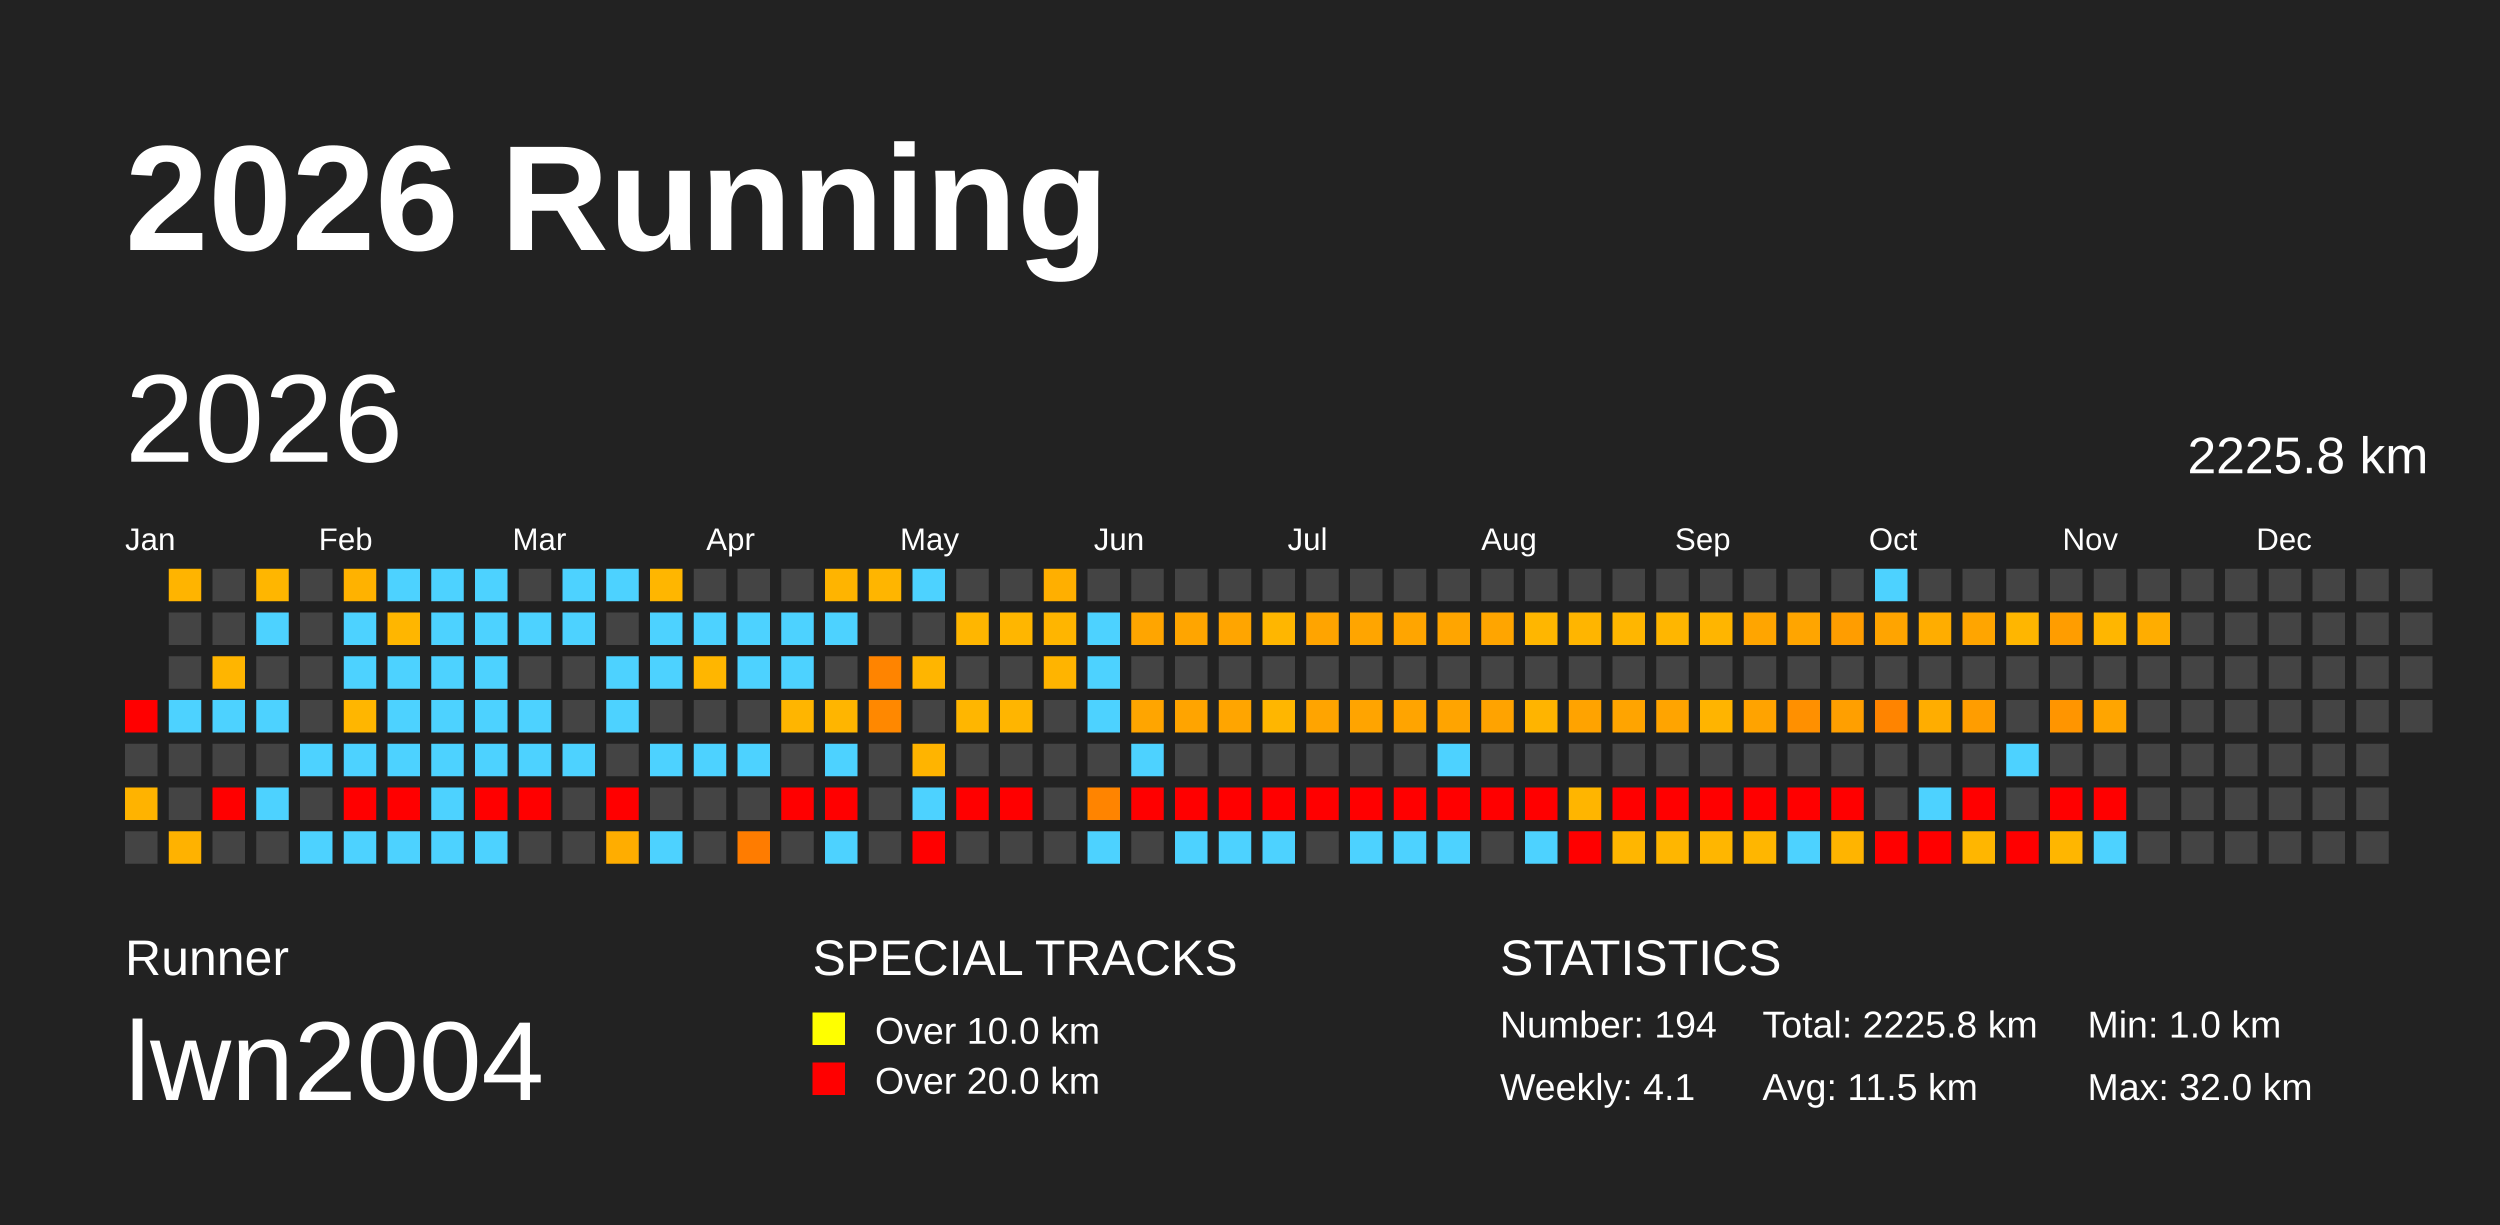
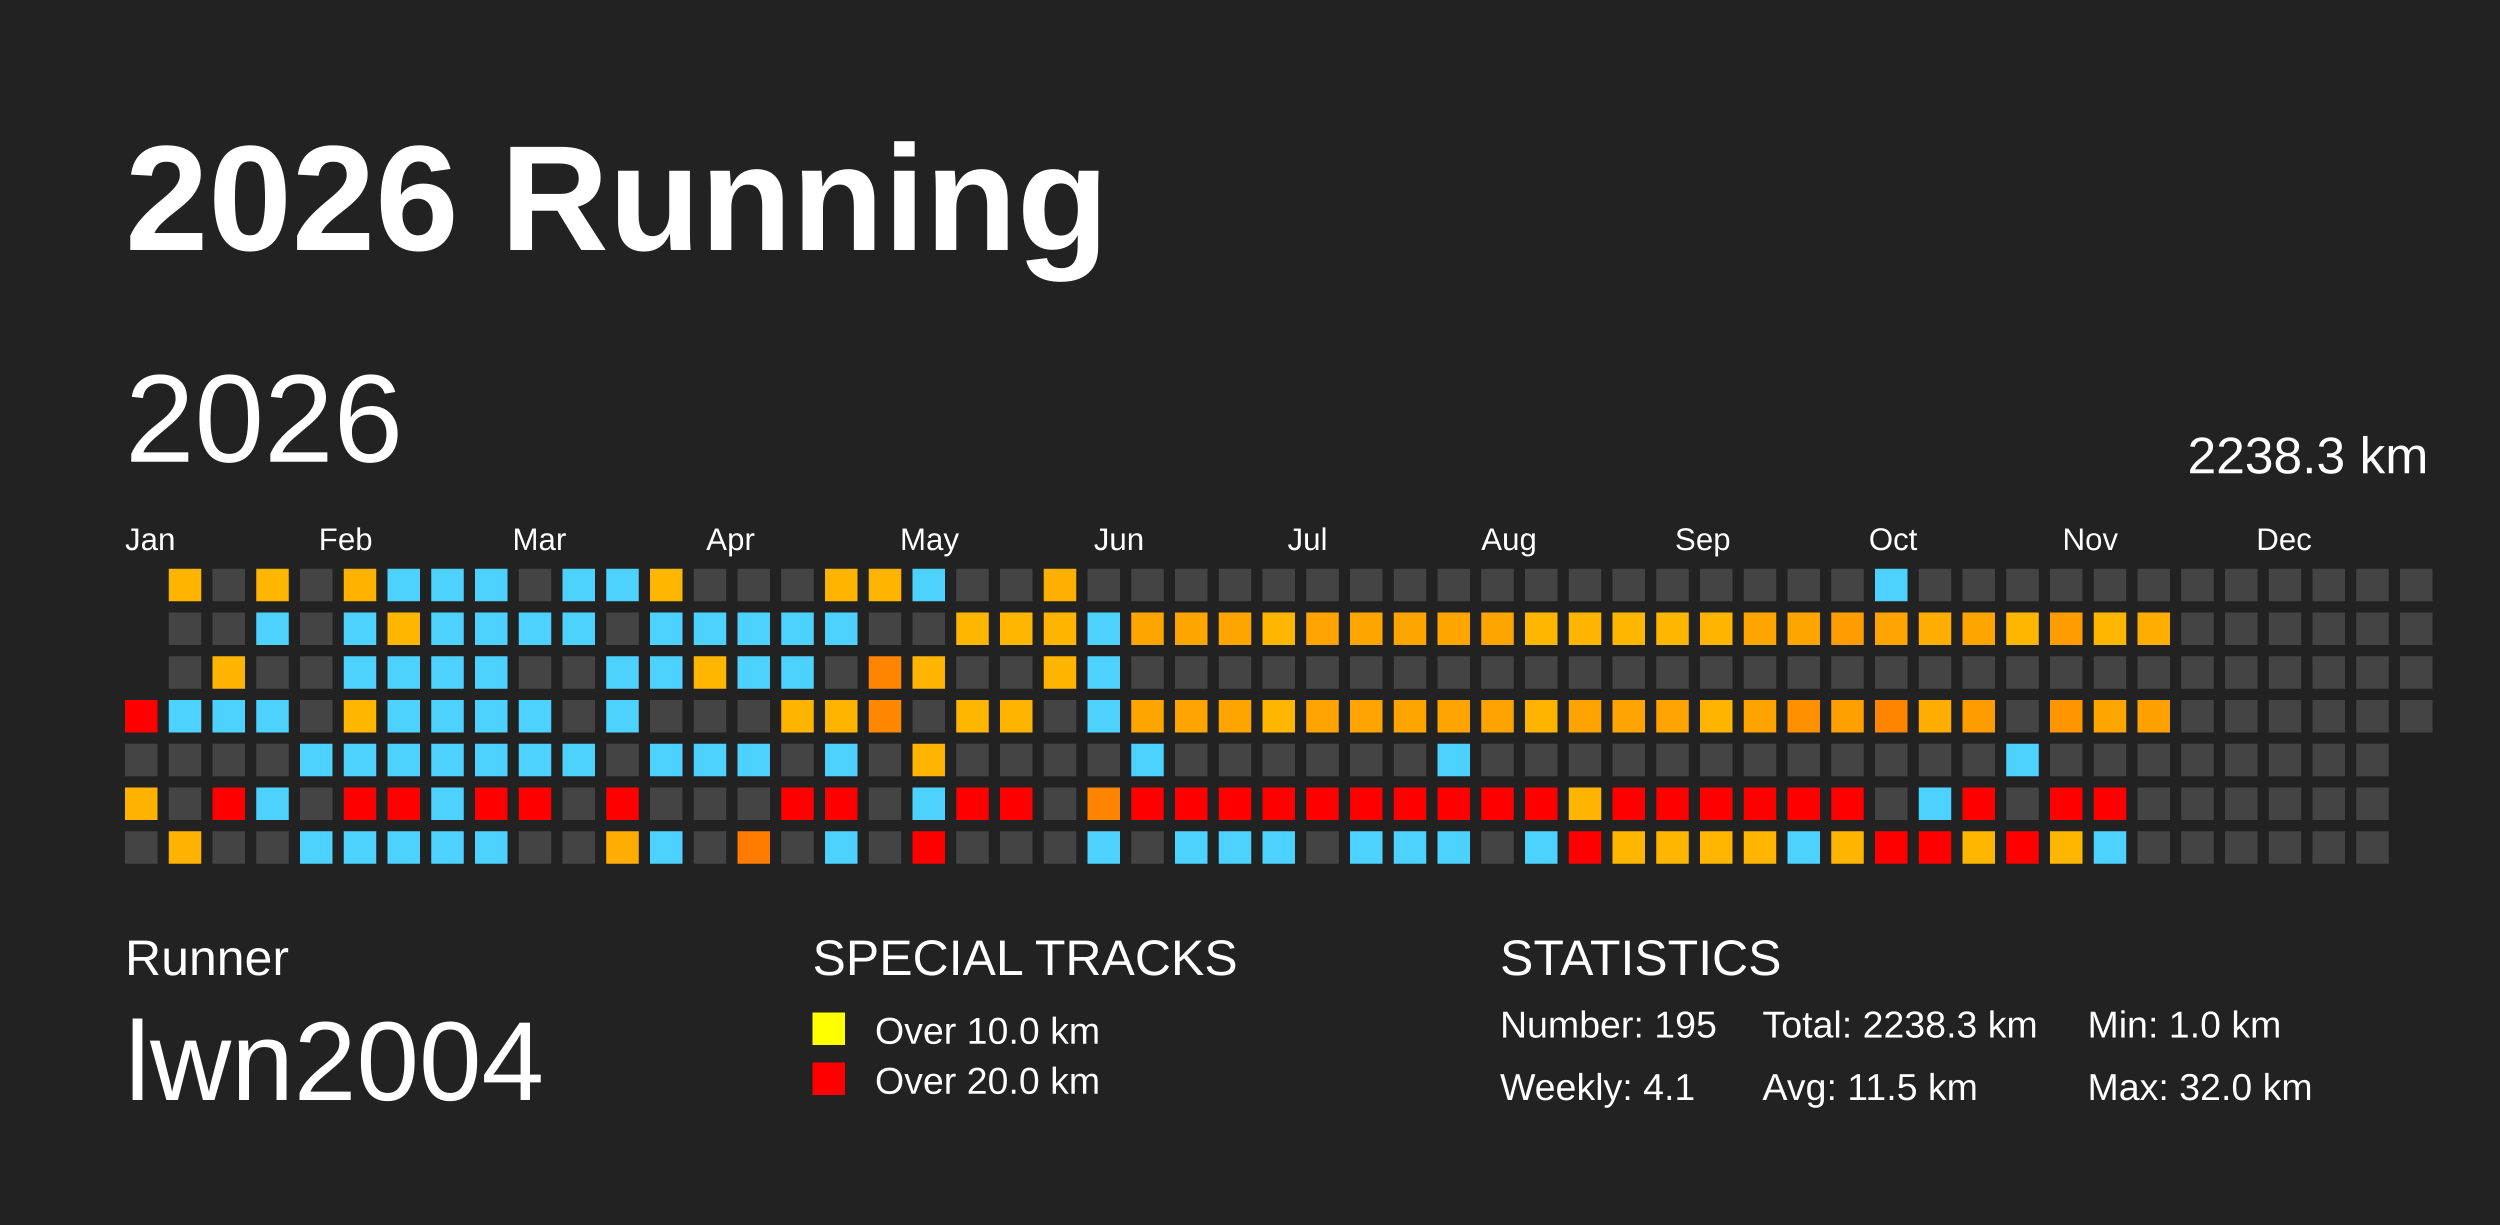
<svg xmlns="http://www.w3.org/2000/svg" baseProfile="full" height="98mm" version="1.1" viewBox="0,0,200,98" width="200mm">
  <defs>
    <pattern height="2" id="indoor-stripe" patternUnits="userSpaceOnUse" width="2">
      <line stroke="white" stroke-opacity="0.45" stroke-width="0.5" x1="0" x2="2" y1="2" y2="0" />
    </pattern>
  </defs>
  <rect fill="#222222" height="98" width="200" x="0" y="0" />
  <text fill="#FFFFFF" style="font-size:12px; font-family:Arial; font-weight:bold;" x="10" y="20">2026 Running</text>
  <text fill="#FFFFFF" style="font-size:4px; font-family:Arial" x="10" y="78">Runner</text>
  <text fill="#FFFFFF" style="font-size:9px; font-family:Arial" x="10" y="88">lwn2004</text>
  <text fill="#FFFFFF" style="font-size:4px; font-family:Arial" x="65" y="78">SPECIAL TRACKS</text>
  <rect fill="yellow" height="2.6" width="2.6" x="65" y="81" />
  <text fill="#FFFFFF" style="font-size:3px; font-family:Arial" x="70" y="83.5">Over 10.0 km</text>
  <rect fill="red" height="2.6" width="2.6" x="65" y="85" />
  <text fill="#FFFFFF" style="font-size:3px; font-family:Arial" x="70" y="87.5">Over 20.0 km</text>
  <text fill="#FFFFFF" style="font-size:4px; font-family:Arial" x="120" y="78">STATISTICS</text>
-   <text fill="#FFFFFF" style="font-size:3px; font-family:Arial" x="120" y="83">Number: 194</text>
+   <text fill="#FFFFFF" style="font-size:3px; font-family:Arial" x="120" y="83">Number: 195</text>
  <text fill="#FFFFFF" style="font-size:3px; font-family:Arial" x="120" y="88">Weekly: 4.1</text>
-   <text fill="#FFFFFF" style="font-size:3px; font-family:Arial" x="141" y="83">Total: 2225.8 km</text>
+   <text fill="#FFFFFF" style="font-size:3px; font-family:Arial" x="141" y="83">Total: 2238.3 km</text>
  <text fill="#FFFFFF" style="font-size:3px; font-family:Arial" x="141" y="88">Avg: 11.5 km</text>
  <text fill="#FFFFFF" style="font-size:3px; font-family:Arial" x="167" y="83">Min: 1.0 km</text>
  <text fill="#FFFFFF" style="font-size:3px; font-family:Arial" x="167" y="88">Max: 32.0 km</text>
  <text dominant-baseline="hanging" fill="#FFFFFF" style="font-size:10.0px; font-family:Arial;" x="10" y="30">2026</text>
-   <text dominant-baseline="hanging" fill="#FFFFFF" style="font-size:4.125px; font-family:Arial;" x="175" y="35">2225.8 km</text>
+   <text dominant-baseline="hanging" fill="#FFFFFF" style="font-size:4.125px; font-family:Arial;" x="175" y="35">2238.3 km</text>
  <text fill="#FFFFFF" style="font-size:2.5px; font-family:Arial" x="10.0" y="44">Jan</text>
  <text fill="#FFFFFF" style="font-size:2.5px; font-family:Arial" x="25.5" y="44">Feb</text>
  <text fill="#FFFFFF" style="font-size:2.5px; font-family:Arial" x="41.0" y="44">Mar</text>
  <text fill="#FFFFFF" style="font-size:2.5px; font-family:Arial" x="56.5" y="44">Apr</text>
  <text fill="#FFFFFF" style="font-size:2.5px; font-family:Arial" x="72.0" y="44">May</text>
  <text fill="#FFFFFF" style="font-size:2.5px; font-family:Arial" x="87.5" y="44">Jun</text>
  <text fill="#FFFFFF" style="font-size:2.5px; font-family:Arial" x="103.0" y="44">Jul</text>
  <text fill="#FFFFFF" style="font-size:2.5px; font-family:Arial" x="118.5" y="44">Aug</text>
  <text fill="#FFFFFF" style="font-size:2.5px; font-family:Arial" x="134.0" y="44">Sep</text>
  <text fill="#FFFFFF" style="font-size:2.5px; font-family:Arial" x="149.5" y="44">Oct</text>
  <text fill="#FFFFFF" style="font-size:2.5px; font-family:Arial" x="165.0" y="44">Nov</text>
  <text fill="#FFFFFF" style="font-size:2.5px; font-family:Arial" x="180.5" y="44">Dec</text>
  <rect fill="red" height="2.6" width="2.6" x="10.0" y="56.0" />
  <rect fill="#444444" height="2.6" width="2.6" x="10.0" y="59.5" />
  <rect fill="#ffb300" height="2.6" width="2.6" x="10.0" y="63.0" />
  <rect fill="#444444" height="2.6" width="2.6" x="10.0" y="66.5" />
  <rect fill="#ffb400" height="2.6" width="2.6" x="13.5" y="45.5" />
  <rect fill="#444444" height="2.6" width="2.6" x="13.5" y="49.0" />
  <rect fill="#444444" height="2.6" width="2.6" x="13.5" y="52.5" />
  <rect fill="#4dd2ff" height="2.6" width="2.6" x="13.5" y="56.0" />
  <rect fill="#444444" height="2.6" width="2.6" x="13.5" y="59.5" />
  <rect fill="#444444" height="2.6" width="2.6" x="13.5" y="63.0" />
  <rect fill="#ffb200" height="2.6" width="2.6" x="13.5" y="66.5" />
  <rect fill="#444444" height="2.6" width="2.6" x="17.0" y="45.5" />
  <rect fill="#444444" height="2.6" width="2.6" x="17.0" y="49.0" />
  <rect fill="#ffb500" height="2.6" width="2.6" x="17.0" y="52.5" />
  <rect fill="#4dd2ff" height="2.6" width="2.6" x="17.0" y="56.0" />
  <rect fill="#444444" height="2.6" width="2.6" x="17.0" y="59.5" />
  <rect fill="red" height="2.6" width="2.6" x="17.0" y="63.0" />
  <rect fill="#444444" height="2.6" width="2.6" x="17.0" y="66.5" />
  <rect fill="#ffb600" height="2.6" width="2.6" x="20.5" y="45.5" />
  <rect fill="#4dd2ff" height="2.6" width="2.6" x="20.5" y="49.0" />
  <rect fill="#444444" height="2.6" width="2.6" x="20.5" y="52.5" />
  <rect fill="#4dd2ff" height="2.6" width="2.6" x="20.5" y="56.0" />
  <rect fill="#444444" height="2.6" width="2.6" x="20.5" y="59.5" />
  <rect fill="#4dd2ff" height="2.6" width="2.6" x="20.5" y="63.0" />
  <rect fill="#444444" height="2.6" width="2.6" x="20.5" y="66.5" />
  <rect fill="#444444" height="2.6" width="2.6" x="24.0" y="45.5" />
  <rect fill="#444444" height="2.6" width="2.6" x="24.0" y="49.0" />
  <rect fill="#444444" height="2.6" width="2.6" x="24.0" y="52.5" />
  <rect fill="#444444" height="2.6" width="2.6" x="24.0" y="56.0" />
  <rect fill="#4dd2ff" height="2.6" width="2.6" x="24.0" y="59.5" />
  <rect fill="#444444" height="2.6" width="2.6" x="24.0" y="63.0" />
  <rect fill="#4dd2ff" height="2.6" width="2.6" x="24.0" y="66.5" />
  <rect fill="#ffb200" height="2.6" width="2.6" x="27.5" y="45.5" />
  <rect fill="#4dd2ff" height="2.6" width="2.6" x="27.5" y="49.0" />
  <rect fill="#4dd2ff" height="2.6" width="2.6" x="27.5" y="52.5" />
  <rect fill="#ffb600" height="2.6" width="2.6" x="27.5" y="56.0" />
  <rect fill="#4dd2ff" height="2.6" width="2.6" x="27.5" y="59.5" />
  <rect fill="red" height="2.6" width="2.6" x="27.5" y="63.0" />
  <rect fill="#4dd2ff" height="2.6" width="2.6" x="27.5" y="66.5" />
  <rect fill="#4dd2ff" height="2.6" width="2.6" x="31.0" y="45.5" />
  <rect fill="#ffb600" height="2.6" width="2.6" x="31.0" y="49.0" />
  <rect fill="#4dd2ff" height="2.6" width="2.6" x="31.0" y="52.5" />
  <rect fill="#4dd2ff" height="2.6" width="2.6" x="31.0" y="56.0" />
  <rect fill="#4dd2ff" height="2.6" width="2.6" x="31.0" y="59.5" />
  <rect fill="red" height="2.6" width="2.6" x="31.0" y="63.0" />
  <rect fill="#4dd2ff" height="2.6" width="2.6" x="31.0" y="66.5" />
  <rect fill="#4dd2ff" height="2.6" width="2.6" x="34.5" y="45.5" />
  <rect fill="#4dd2ff" height="2.6" width="2.6" x="34.5" y="49.0" />
  <rect fill="#4dd2ff" height="2.6" width="2.6" x="34.5" y="52.5" />
  <rect fill="#4dd2ff" height="2.6" width="2.6" x="34.5" y="56.0" />
  <rect fill="#4dd2ff" height="2.6" width="2.6" x="34.5" y="59.5" />
  <rect fill="#4dd2ff" height="2.6" width="2.6" x="34.5" y="63.0" />
  <rect fill="#4dd2ff" height="2.6" width="2.6" x="34.5" y="66.5" />
  <rect fill="#4dd2ff" height="2.6" width="2.6" x="38.0" y="45.5" />
  <rect fill="#4dd2ff" height="2.6" width="2.6" x="38.0" y="49.0" />
  <rect fill="#4dd2ff" height="2.6" width="2.6" x="38.0" y="52.5" />
  <rect fill="#4dd2ff" height="2.6" width="2.6" x="38.0" y="56.0" />
  <rect fill="#4dd2ff" height="2.6" width="2.6" x="38.0" y="59.5" />
  <rect fill="red" height="2.6" width="2.6" x="38.0" y="63.0" />
  <rect fill="#4dd2ff" height="2.6" width="2.6" x="38.0" y="66.5" />
  <rect fill="#444444" height="2.6" width="2.6" x="41.5" y="45.5" />
  <rect fill="#4dd2ff" height="2.6" width="2.6" x="41.5" y="49.0" />
  <rect fill="#444444" height="2.6" width="2.6" x="41.5" y="52.5" />
  <rect fill="#4dd2ff" height="2.6" width="2.6" x="41.5" y="56.0" />
  <rect fill="#4dd2ff" height="2.6" width="2.6" x="41.5" y="59.5" />
  <rect fill="red" height="2.6" width="2.6" x="41.5" y="63.0" />
  <rect fill="#444444" height="2.6" width="2.6" x="41.5" y="66.5" />
  <rect fill="#4dd2ff" height="2.6" width="2.6" x="45.0" y="45.5" />
  <rect fill="#4dd2ff" height="2.6" width="2.6" x="45.0" y="49.0" />
  <rect fill="#444444" height="2.6" width="2.6" x="45.0" y="52.5" />
  <rect fill="#444444" height="2.6" width="2.6" x="45.0" y="56.0" />
  <rect fill="#4dd2ff" height="2.6" width="2.6" x="45.0" y="59.5" />
  <rect fill="#444444" height="2.6" width="2.6" x="45.0" y="63.0" />
  <rect fill="#444444" height="2.6" width="2.6" x="45.0" y="66.5" />
  <rect fill="#4dd2ff" height="2.6" width="2.6" x="48.5" y="45.5" />
  <rect fill="#444444" height="2.6" width="2.6" x="48.5" y="49.0" />
  <rect fill="#4dd2ff" height="2.6" width="2.6" x="48.5" y="52.5" />
  <rect fill="#4dd2ff" height="2.6" width="2.6" x="48.5" y="56.0" />
  <rect fill="#444444" height="2.6" width="2.6" x="48.5" y="59.5" />
  <rect fill="red" height="2.6" width="2.6" x="48.5" y="63.0" />
  <rect fill="#ffad00" height="2.6" width="2.6" x="48.5" y="66.5" />
  <rect fill="#ffb600" height="2.6" width="2.6" x="52.0" y="45.5" />
  <rect fill="#4dd2ff" height="2.6" width="2.6" x="52.0" y="49.0" />
  <rect fill="#4dd2ff" height="2.6" width="2.6" x="52.0" y="52.5" />
  <rect fill="#444444" height="2.6" width="2.6" x="52.0" y="56.0" />
  <rect fill="#4dd2ff" height="2.6" width="2.6" x="52.0" y="59.5" />
  <rect fill="#444444" height="2.6" width="2.6" x="52.0" y="63.0" />
  <rect fill="#4dd2ff" height="2.6" width="2.6" x="52.0" y="66.5" />
  <rect fill="#444444" height="2.6" width="2.6" x="55.5" y="45.5" />
  <rect fill="#4dd2ff" height="2.6" width="2.6" x="55.5" y="49.0" />
  <rect fill="#ffb600" height="2.6" width="2.6" x="55.5" y="52.5" />
  <rect fill="#444444" height="2.6" width="2.6" x="55.5" y="56.0" />
  <rect fill="#4dd2ff" height="2.6" width="2.6" x="55.5" y="59.5" />
  <rect fill="#444444" height="2.6" width="2.6" x="55.5" y="63.0" />
  <rect fill="#444444" height="2.6" width="2.6" x="55.5" y="66.5" />
  <rect fill="#444444" height="2.6" width="2.6" x="59.0" y="45.5" />
  <rect fill="#4dd2ff" height="2.6" width="2.6" x="59.0" y="49.0" />
  <rect fill="#4dd2ff" height="2.6" width="2.6" x="59.0" y="52.5" />
  <rect fill="#444444" height="2.6" width="2.6" x="59.0" y="56.0" />
  <rect fill="#4dd2ff" height="2.6" width="2.6" x="59.0" y="59.5" />
  <rect fill="#444444" height="2.6" width="2.6" x="59.0" y="63.0" />
  <rect fill="#ff7c00" height="2.6" width="2.6" x="59.0" y="66.5" />
  <rect fill="#444444" height="2.6" width="2.6" x="62.5" y="45.5" />
  <rect fill="#4dd2ff" height="2.6" width="2.6" x="62.5" y="49.0" />
  <rect fill="#4dd2ff" height="2.6" width="2.6" x="62.5" y="52.5" />
  <rect fill="#ffb500" height="2.6" width="2.6" x="62.5" y="56.0" />
  <rect fill="#444444" height="2.6" width="2.6" x="62.5" y="59.5" />
  <rect fill="red" height="2.6" width="2.6" x="62.5" y="63.0" />
  <rect fill="#444444" height="2.6" width="2.6" x="62.5" y="66.5" />
  <rect fill="#ffb400" height="2.6" width="2.6" x="66.0" y="45.5" />
  <rect fill="#4dd2ff" height="2.6" width="2.6" x="66.0" y="49.0" />
  <rect fill="#444444" height="2.6" width="2.6" x="66.0" y="52.5" />
  <rect fill="#ffb500" height="2.6" width="2.6" x="66.0" y="56.0" />
  <rect fill="#4dd2ff" height="2.6" width="2.6" x="66.0" y="59.5" />
  <rect fill="red" height="2.6" width="2.6" x="66.0" y="63.0" />
  <rect fill="#4dd2ff" height="2.6" width="2.6" x="66.0" y="66.5" />
  <rect fill="#ffb500" height="2.6" width="2.6" x="69.5" y="45.5" />
  <rect fill="#444444" height="2.6" width="2.6" x="69.5" y="49.0" />
  <rect fill="#ff8400" height="2.6" width="2.6" x="69.5" y="52.5" />
  <rect fill="#ff8800" height="2.6" width="2.6" x="69.5" y="56.0" />
  <rect fill="#444444" height="2.6" width="2.6" x="69.5" y="59.5" />
  <rect fill="#444444" height="2.6" width="2.6" x="69.5" y="63.0" />
  <rect fill="#444444" height="2.6" width="2.6" x="69.5" y="66.5" />
  <rect fill="#4dd2ff" height="2.6" width="2.6" x="73.0" y="45.5" />
  <rect fill="#444444" height="2.6" width="2.6" x="73.0" y="49.0" />
  <rect fill="#ffb500" height="2.6" width="2.6" x="73.0" y="52.5" />
  <rect fill="#444444" height="2.6" width="2.6" x="73.0" y="56.0" />
  <rect fill="#ffb400" height="2.6" width="2.6" x="73.0" y="59.5" />
  <rect fill="#4dd2ff" height="2.6" width="2.6" x="73.0" y="63.0" />
  <rect fill="red" height="2.6" width="2.6" x="73.0" y="66.5" />
  <rect fill="#444444" height="2.6" width="2.6" x="76.5" y="45.5" />
  <rect fill="#ffb600" height="2.6" width="2.6" x="76.5" y="49.0" />
  <rect fill="#444444" height="2.6" width="2.6" x="76.5" y="52.5" />
  <rect fill="#ffb600" height="2.6" width="2.6" x="76.5" y="56.0" />
  <rect fill="#444444" height="2.6" width="2.6" x="76.5" y="59.5" />
  <rect fill="red" height="2.6" width="2.6" x="76.5" y="63.0" />
  <rect fill="#444444" height="2.6" width="2.6" x="76.5" y="66.5" />
  <rect fill="#444444" height="2.6" width="2.6" x="80.0" y="45.5" />
  <rect fill="#ffb600" height="2.6" width="2.6" x="80.0" y="49.0" />
  <rect fill="#444444" height="2.6" width="2.6" x="80.0" y="52.5" />
  <rect fill="#ffb500" height="2.6" width="2.6" x="80.0" y="56.0" />
  <rect fill="#444444" height="2.6" width="2.6" x="80.0" y="59.5" />
  <rect fill="red" height="2.6" width="2.6" x="80.0" y="63.0" />
  <rect fill="#444444" height="2.6" width="2.6" x="80.0" y="66.5" />
  <rect fill="#ffaf00" height="2.6" width="2.6" x="83.5" y="45.5" />
  <rect fill="#ffb500" height="2.6" width="2.6" x="83.5" y="49.0" />
  <rect fill="#ffb400" height="2.6" width="2.6" x="83.5" y="52.5" />
  <rect fill="#444444" height="2.6" width="2.6" x="83.5" y="56.0" />
  <rect fill="#444444" height="2.6" width="2.6" x="83.5" y="59.5" />
  <rect fill="#444444" height="2.6" width="2.6" x="83.5" y="63.0" />
  <rect fill="#444444" height="2.6" width="2.6" x="83.5" y="66.5" />
  <rect fill="#444444" height="2.6" width="2.6" x="87.0" y="45.5" />
  <rect fill="#4dd2ff" height="2.6" width="2.6" x="87.0" y="49.0" />
  <rect fill="#4dd2ff" height="2.6" width="2.6" x="87.0" y="52.5" />
  <rect fill="#4dd2ff" height="2.6" width="2.6" x="87.0" y="56.0" />
  <rect fill="#444444" height="2.6" width="2.6" x="87.0" y="59.5" />
  <rect fill="#ff8400" height="2.6" width="2.6" x="87.0" y="63.0" />
  <rect fill="#4dd2ff" height="2.6" width="2.6" x="87.0" y="66.5" />
  <rect fill="#444444" height="2.6" width="2.6" x="90.5" y="45.5" />
  <rect fill="#ffa500" height="2.6" width="2.6" x="90.5" y="49.0" />
  <rect fill="#444444" height="2.6" width="2.6" x="90.5" y="52.5" />
  <rect fill="#ffa500" height="2.6" width="2.6" x="90.5" y="56.0" />
  <rect fill="#4dd2ff" height="2.6" width="2.6" x="90.5" y="59.5" />
  <rect fill="red" height="2.6" width="2.6" x="90.5" y="63.0" />
  <rect fill="#444444" height="2.6" width="2.6" x="90.5" y="66.5" />
  <rect fill="#444444" height="2.6" width="2.6" x="94.0" y="45.5" />
  <rect fill="#ffa500" height="2.6" width="2.6" x="94.0" y="49.0" />
  <rect fill="#444444" height="2.6" width="2.6" x="94.0" y="52.5" />
  <rect fill="#ffa400" height="2.6" width="2.6" x="94.0" y="56.0" />
  <rect fill="#444444" height="2.6" width="2.6" x="94.0" y="59.5" />
  <rect fill="red" height="2.6" width="2.6" x="94.0" y="63.0" />
  <rect fill="#4dd2ff" height="2.6" width="2.6" x="94.0" y="66.5" />
  <rect fill="#444444" height="2.6" width="2.6" x="97.5" y="45.5" />
  <rect fill="#ffa500" height="2.6" width="2.6" x="97.5" y="49.0" />
  <rect fill="#444444" height="2.6" width="2.6" x="97.5" y="52.5" />
  <rect fill="#ffa500" height="2.6" width="2.6" x="97.5" y="56.0" />
  <rect fill="#444444" height="2.6" width="2.6" x="97.5" y="59.5" />
  <rect fill="red" height="2.6" width="2.6" x="97.5" y="63.0" />
  <rect fill="#4dd2ff" height="2.6" width="2.6" x="97.5" y="66.5" />
  <rect fill="#444444" height="2.6" width="2.6" x="101.0" y="45.5" />
  <rect fill="#ffb600" height="2.6" width="2.6" x="101.0" y="49.0" />
  <rect fill="#444444" height="2.6" width="2.6" x="101.0" y="52.5" />
  <rect fill="#ffb600" height="2.6" width="2.6" x="101.0" y="56.0" />
  <rect fill="#444444" height="2.6" width="2.6" x="101.0" y="59.5" />
  <rect fill="red" height="2.6" width="2.6" x="101.0" y="63.0" />
  <rect fill="#4dd2ff" height="2.6" width="2.6" x="101.0" y="66.5" />
  <rect fill="#444444" height="2.6" width="2.6" x="104.5" y="45.5" />
  <rect fill="#ffa400" height="2.6" width="2.6" x="104.5" y="49.0" />
  <rect fill="#444444" height="2.6" width="2.6" x="104.5" y="52.5" />
  <rect fill="#ffa400" height="2.6" width="2.6" x="104.5" y="56.0" />
  <rect fill="#444444" height="2.6" width="2.6" x="104.5" y="59.5" />
  <rect fill="red" height="2.6" width="2.6" x="104.5" y="63.0" />
  <rect fill="#444444" height="2.6" width="2.6" x="104.5" y="66.5" />
  <rect fill="#444444" height="2.6" width="2.6" x="108.0" y="45.5" />
  <rect fill="#ffa500" height="2.6" width="2.6" x="108.0" y="49.0" />
  <rect fill="#444444" height="2.6" width="2.6" x="108.0" y="52.5" />
  <rect fill="#ffa400" height="2.6" width="2.6" x="108.0" y="56.0" />
  <rect fill="#444444" height="2.6" width="2.6" x="108.0" y="59.5" />
  <rect fill="red" height="2.6" width="2.6" x="108.0" y="63.0" />
  <rect fill="#4dd2ff" height="2.6" width="2.6" x="108.0" y="66.5" />
  <rect fill="#444444" height="2.6" width="2.6" x="111.5" y="45.5" />
  <rect fill="#ffa500" height="2.6" width="2.6" x="111.5" y="49.0" />
  <rect fill="#444444" height="2.6" width="2.6" x="111.5" y="52.5" />
  <rect fill="#ffa400" height="2.6" width="2.6" x="111.5" y="56.0" />
  <rect fill="#444444" height="2.6" width="2.6" x="111.5" y="59.5" />
  <rect fill="red" height="2.6" width="2.6" x="111.5" y="63.0" />
  <rect fill="#4dd2ff" height="2.6" width="2.6" x="111.5" y="66.5" />
  <rect fill="#444444" height="2.6" width="2.6" x="115.0" y="45.5" />
  <rect fill="#ffa500" height="2.6" width="2.6" x="115.0" y="49.0" />
  <rect fill="#444444" height="2.6" width="2.6" x="115.0" y="52.5" />
  <rect fill="#ffa400" height="2.6" width="2.6" x="115.0" y="56.0" />
  <rect fill="#4dd2ff" height="2.6" width="2.6" x="115.0" y="59.5" />
  <rect fill="red" height="2.6" width="2.6" x="115.0" y="63.0" />
  <rect fill="#4dd2ff" height="2.6" width="2.6" x="115.0" y="66.5" />
  <rect fill="#444444" height="2.6" width="2.6" x="118.5" y="45.5" />
  <rect fill="#ffa500" height="2.6" width="2.6" x="118.5" y="49.0" />
  <rect fill="#444444" height="2.6" width="2.6" x="118.5" y="52.5" />
  <rect fill="#ffa300" height="2.6" width="2.6" x="118.5" y="56.0" />
  <rect fill="#444444" height="2.6" width="2.6" x="118.5" y="59.5" />
  <rect fill="red" height="2.6" width="2.6" x="118.5" y="63.0" />
  <rect fill="#444444" height="2.6" width="2.6" x="118.5" y="66.5" />
  <rect fill="#444444" height="2.6" width="2.6" x="122.0" y="45.5" />
  <rect fill="#ffb600" height="2.6" width="2.6" x="122.0" y="49.0" />
  <rect fill="#444444" height="2.6" width="2.6" x="122.0" y="52.5" />
  <rect fill="#ffb400" height="2.6" width="2.6" x="122.0" y="56.0" />
  <rect fill="#444444" height="2.6" width="2.6" x="122.0" y="59.5" />
  <rect fill="red" height="2.6" width="2.6" x="122.0" y="63.0" />
  <rect fill="#4dd2ff" height="2.6" width="2.6" x="122.0" y="66.5" />
  <rect fill="#444444" height="2.6" width="2.6" x="125.5" y="45.5" />
  <rect fill="#ffb500" height="2.6" width="2.6" x="125.5" y="49.0" />
  <rect fill="#444444" height="2.6" width="2.6" x="125.5" y="52.5" />
  <rect fill="#ffa300" height="2.6" width="2.6" x="125.5" y="56.0" />
  <rect fill="#444444" height="2.6" width="2.6" x="125.5" y="59.5" />
  <rect fill="#ffb500" height="2.6" width="2.6" x="125.5" y="63.0" />
  <rect fill="red" height="2.6" width="2.6" x="125.5" y="66.5" />
  <rect fill="#444444" height="2.6" width="2.6" x="129.0" y="45.5" />
  <rect fill="#ffb600" height="2.6" width="2.6" x="129.0" y="49.0" />
  <rect fill="#444444" height="2.6" width="2.6" x="129.0" y="52.5" />
  <rect fill="#ffa400" height="2.6" width="2.6" x="129.0" y="56.0" />
  <rect fill="#444444" height="2.6" width="2.6" x="129.0" y="59.5" />
  <rect fill="red" height="2.6" width="2.6" x="129.0" y="63.0" />
  <rect fill="#ffb600" height="2.6" width="2.6" x="129.0" y="66.5" />
  <rect fill="#444444" height="2.6" width="2.6" x="132.5" y="45.5" />
  <rect fill="#ffb600" height="2.6" width="2.6" x="132.5" y="49.0" />
  <rect fill="#444444" height="2.6" width="2.6" x="132.5" y="52.5" />
  <rect fill="#ffa400" height="2.6" width="2.6" x="132.5" y="56.0" />
  <rect fill="#444444" height="2.6" width="2.6" x="132.5" y="59.5" />
  <rect fill="red" height="2.6" width="2.6" x="132.5" y="63.0" />
  <rect fill="#ffb600" height="2.6" width="2.6" x="132.5" y="66.5" />
  <rect fill="#444444" height="2.6" width="2.6" x="136.0" y="45.5" />
  <rect fill="#ffb500" height="2.6" width="2.6" x="136.0" y="49.0" />
  <rect fill="#444444" height="2.6" width="2.6" x="136.0" y="52.5" />
  <rect fill="#ffb400" height="2.6" width="2.6" x="136.0" y="56.0" />
  <rect fill="#444444" height="2.6" width="2.6" x="136.0" y="59.5" />
  <rect fill="red" height="2.6" width="2.6" x="136.0" y="63.0" />
  <rect fill="#ffb600" height="2.6" width="2.6" x="136.0" y="66.5" />
  <rect fill="#444444" height="2.6" width="2.6" x="139.5" y="45.5" />
  <rect fill="#ffa500" height="2.6" width="2.6" x="139.5" y="49.0" />
  <rect fill="#444444" height="2.6" width="2.6" x="139.5" y="52.5" />
  <rect fill="#ffa300" height="2.6" width="2.6" x="139.5" y="56.0" />
  <rect fill="#444444" height="2.6" width="2.6" x="139.5" y="59.5" />
  <rect fill="red" height="2.6" width="2.6" x="139.5" y="63.0" />
  <rect fill="#ffb600" height="2.6" width="2.6" x="139.5" y="66.5" />
  <rect fill="#444444" height="2.6" width="2.6" x="143.0" y="45.5" />
  <rect fill="#ffa500" height="2.6" width="2.6" x="143.0" y="49.0" />
  <rect fill="#444444" height="2.6" width="2.6" x="143.0" y="52.5" />
  <rect fill="#ff9000" height="2.6" width="2.6" x="143.0" y="56.0" />
  <rect fill="#444444" height="2.6" width="2.6" x="143.0" y="59.5" />
  <rect fill="red" height="2.6" width="2.6" x="143.0" y="63.0" />
  <rect fill="#4dd2ff" height="2.6" width="2.6" x="143.0" y="66.5" />
  <rect fill="#444444" height="2.6" width="2.6" x="146.5" y="45.5" />
  <rect fill="#ff9d00" height="2.6" width="2.6" x="146.5" y="49.0" />
  <rect fill="#444444" height="2.6" width="2.6" x="146.5" y="52.5" />
  <rect fill="#ff9f00" height="2.6" width="2.6" x="146.5" y="56.0" />
  <rect fill="#444444" height="2.6" width="2.6" x="146.5" y="59.5" />
  <rect fill="red" height="2.6" width="2.6" x="146.5" y="63.0" />
  <rect fill="#ffb400" height="2.6" width="2.6" x="146.5" y="66.5" />
  <rect fill="#4dd2ff" height="2.6" width="2.6" x="150.0" y="45.5" />
  <rect fill="#ffa400" height="2.6" width="2.6" x="150.0" y="49.0" />
  <rect fill="#444444" height="2.6" width="2.6" x="150.0" y="52.5" />
  <rect fill="#ff8400" height="2.6" width="2.6" x="150.0" y="56.0" />
  <rect fill="#444444" height="2.6" width="2.6" x="150.0" y="59.5" />
  <rect fill="#444444" height="2.6" width="2.6" x="150.0" y="63.0" />
  <rect fill="red" height="2.6" width="2.6" x="150.0" y="66.5" />
  <rect fill="#444444" height="2.6" width="2.6" x="153.5" y="45.5" />
  <rect fill="#ffad00" height="2.6" width="2.6" x="153.5" y="49.0" />
  <rect fill="#444444" height="2.6" width="2.6" x="153.5" y="52.5" />
  <rect fill="#ffad00" height="2.6" width="2.6" x="153.5" y="56.0" />
  <rect fill="#444444" height="2.6" width="2.6" x="153.5" y="59.5" />
  <rect fill="#4dd2ff" height="2.6" width="2.6" x="153.5" y="63.0" />
  <rect fill="red" height="2.6" width="2.6" x="153.5" y="66.5" />
  <rect fill="#444444" height="2.6" width="2.6" x="157.0" y="45.5" />
  <rect fill="#ffa500" height="2.6" width="2.6" x="157.0" y="49.0" />
  <rect fill="#444444" height="2.6" width="2.6" x="157.0" y="52.5" />
  <rect fill="#ff9d00" height="2.6" width="2.6" x="157.0" y="56.0" />
  <rect fill="#444444" height="2.6" width="2.6" x="157.0" y="59.5" />
  <rect fill="red" height="2.6" width="2.6" x="157.0" y="63.0" />
  <rect fill="#ffb600" height="2.6" width="2.6" x="157.0" y="66.5" />
  <rect fill="#444444" height="2.6" width="2.6" x="160.5" y="45.5" />
  <rect fill="#ffb600" height="2.6" width="2.6" x="160.5" y="49.0" />
  <rect fill="#444444" height="2.6" width="2.6" x="160.5" y="52.5" />
  <rect fill="#444444" height="2.6" width="2.6" x="160.5" y="56.0" />
  <rect fill="#4dd2ff" height="2.6" width="2.6" x="160.5" y="59.5" />
  <rect fill="#444444" height="2.6" width="2.6" x="160.5" y="63.0" />
  <rect fill="red" height="2.6" width="2.6" x="160.5" y="66.5" />
  <rect fill="#444444" height="2.6" width="2.6" x="164.0" y="45.5" />
  <rect fill="#ff9d00" height="2.6" width="2.6" x="164.0" y="49.0" />
  <rect fill="#444444" height="2.6" width="2.6" x="164.0" y="52.5" />
  <rect fill="#ff9500" height="2.6" width="2.6" x="164.0" y="56.0" />
  <rect fill="#444444" height="2.6" width="2.6" x="164.0" y="59.5" />
  <rect fill="red" height="2.6" width="2.6" x="164.0" y="63.0" />
  <rect fill="#ffb600" height="2.6" width="2.6" x="164.0" y="66.5" />
  <rect fill="#444444" height="2.6" width="2.6" x="167.5" y="45.5" />
  <rect fill="#ffb600" height="2.6" width="2.6" x="167.5" y="49.0" />
  <rect fill="#444444" height="2.6" width="2.6" x="167.5" y="52.5" />
  <rect fill="#ffa500" height="2.6" width="2.6" x="167.5" y="56.0" />
  <rect fill="#444444" height="2.6" width="2.6" x="167.5" y="59.5" />
  <rect fill="red" height="2.6" width="2.6" x="167.5" y="63.0" />
  <rect fill="#4dd2ff" height="2.6" width="2.6" x="167.5" y="66.5" />
  <rect fill="#444444" height="2.6" width="2.6" x="171.0" y="45.5" />
  <rect fill="#ffad00" height="2.6" width="2.6" x="171.0" y="49.0" />
  <rect fill="#444444" height="2.6" width="2.6" x="171.0" y="52.5" />
-   <rect fill="#444444" height="2.6" width="2.6" x="171.0" y="56.0" />
+   <rect fill="#ffa100" height="2.6" width="2.6" x="171.0" y="56.0" />
  <rect fill="#444444" height="2.6" width="2.6" x="171.0" y="59.5" />
  <rect fill="#444444" height="2.6" width="2.6" x="171.0" y="63.0" />
  <rect fill="#444444" height="2.6" width="2.6" x="171.0" y="66.5" />
  <rect fill="#444444" height="2.6" width="2.6" x="174.5" y="45.5" />
  <rect fill="#444444" height="2.6" width="2.6" x="174.5" y="49.0" />
  <rect fill="#444444" height="2.6" width="2.6" x="174.5" y="52.5" />
  <rect fill="#444444" height="2.6" width="2.6" x="174.5" y="56.0" />
  <rect fill="#444444" height="2.6" width="2.6" x="174.5" y="59.5" />
  <rect fill="#444444" height="2.6" width="2.6" x="174.5" y="63.0" />
  <rect fill="#444444" height="2.6" width="2.6" x="174.5" y="66.5" />
  <rect fill="#444444" height="2.6" width="2.6" x="178.0" y="45.5" />
  <rect fill="#444444" height="2.6" width="2.6" x="178.0" y="49.0" />
  <rect fill="#444444" height="2.6" width="2.6" x="178.0" y="52.5" />
  <rect fill="#444444" height="2.6" width="2.6" x="178.0" y="56.0" />
  <rect fill="#444444" height="2.6" width="2.6" x="178.0" y="59.5" />
  <rect fill="#444444" height="2.6" width="2.6" x="178.0" y="63.0" />
  <rect fill="#444444" height="2.6" width="2.6" x="178.0" y="66.5" />
  <rect fill="#444444" height="2.6" width="2.6" x="181.5" y="45.5" />
  <rect fill="#444444" height="2.6" width="2.6" x="181.5" y="49.0" />
  <rect fill="#444444" height="2.6" width="2.6" x="181.5" y="52.5" />
  <rect fill="#444444" height="2.6" width="2.6" x="181.5" y="56.0" />
  <rect fill="#444444" height="2.6" width="2.6" x="181.5" y="59.5" />
  <rect fill="#444444" height="2.6" width="2.6" x="181.5" y="63.0" />
  <rect fill="#444444" height="2.6" width="2.6" x="181.5" y="66.5" />
  <rect fill="#444444" height="2.6" width="2.6" x="185.0" y="45.5" />
  <rect fill="#444444" height="2.6" width="2.6" x="185.0" y="49.0" />
  <rect fill="#444444" height="2.6" width="2.6" x="185.0" y="52.5" />
  <rect fill="#444444" height="2.6" width="2.6" x="185.0" y="56.0" />
  <rect fill="#444444" height="2.6" width="2.6" x="185.0" y="59.5" />
  <rect fill="#444444" height="2.6" width="2.6" x="185.0" y="63.0" />
  <rect fill="#444444" height="2.6" width="2.6" x="185.0" y="66.5" />
  <rect fill="#444444" height="2.6" width="2.6" x="188.5" y="45.5" />
  <rect fill="#444444" height="2.6" width="2.6" x="188.5" y="49.0" />
  <rect fill="#444444" height="2.6" width="2.6" x="188.5" y="52.5" />
  <rect fill="#444444" height="2.6" width="2.6" x="188.5" y="56.0" />
  <rect fill="#444444" height="2.6" width="2.6" x="188.5" y="59.5" />
  <rect fill="#444444" height="2.6" width="2.6" x="188.5" y="63.0" />
  <rect fill="#444444" height="2.6" width="2.6" x="188.5" y="66.5" />
  <rect fill="#444444" height="2.6" width="2.6" x="192.0" y="45.5" />
  <rect fill="#444444" height="2.6" width="2.6" x="192.0" y="49.0" />
  <rect fill="#444444" height="2.6" width="2.6" x="192.0" y="52.5" />
  <rect fill="#444444" height="2.6" width="2.6" x="192.0" y="56.0" />
</svg>
